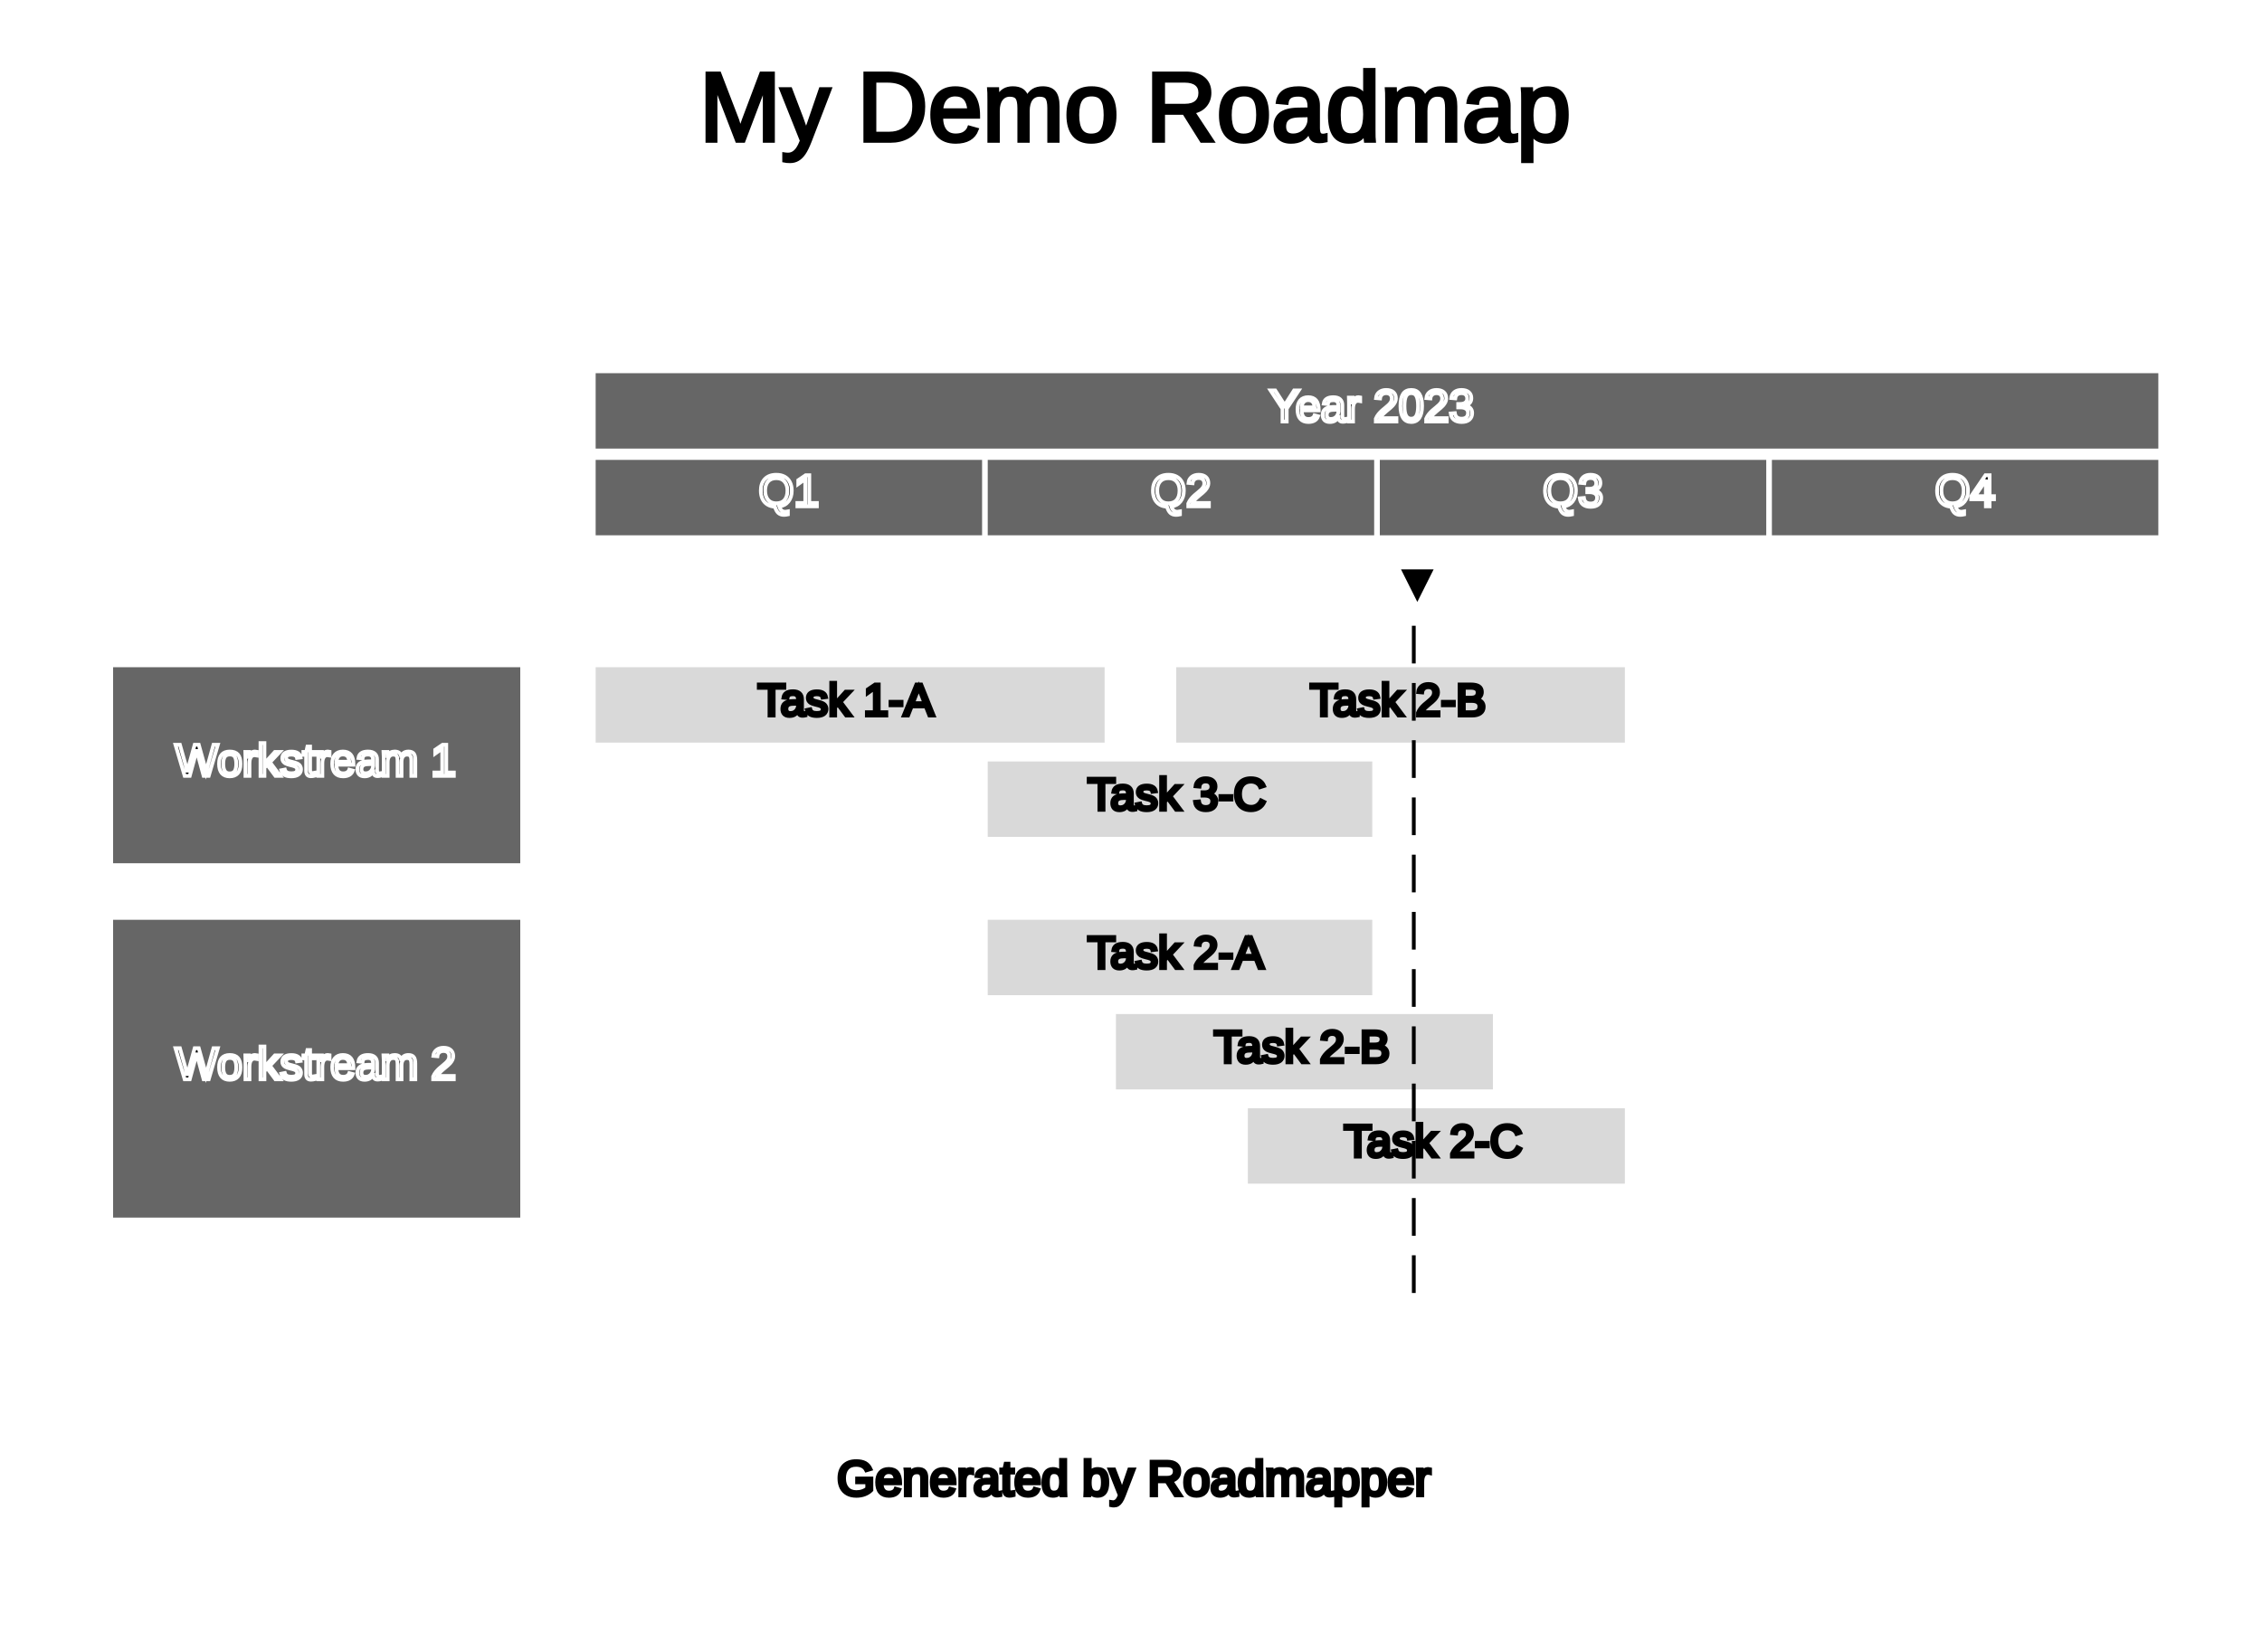
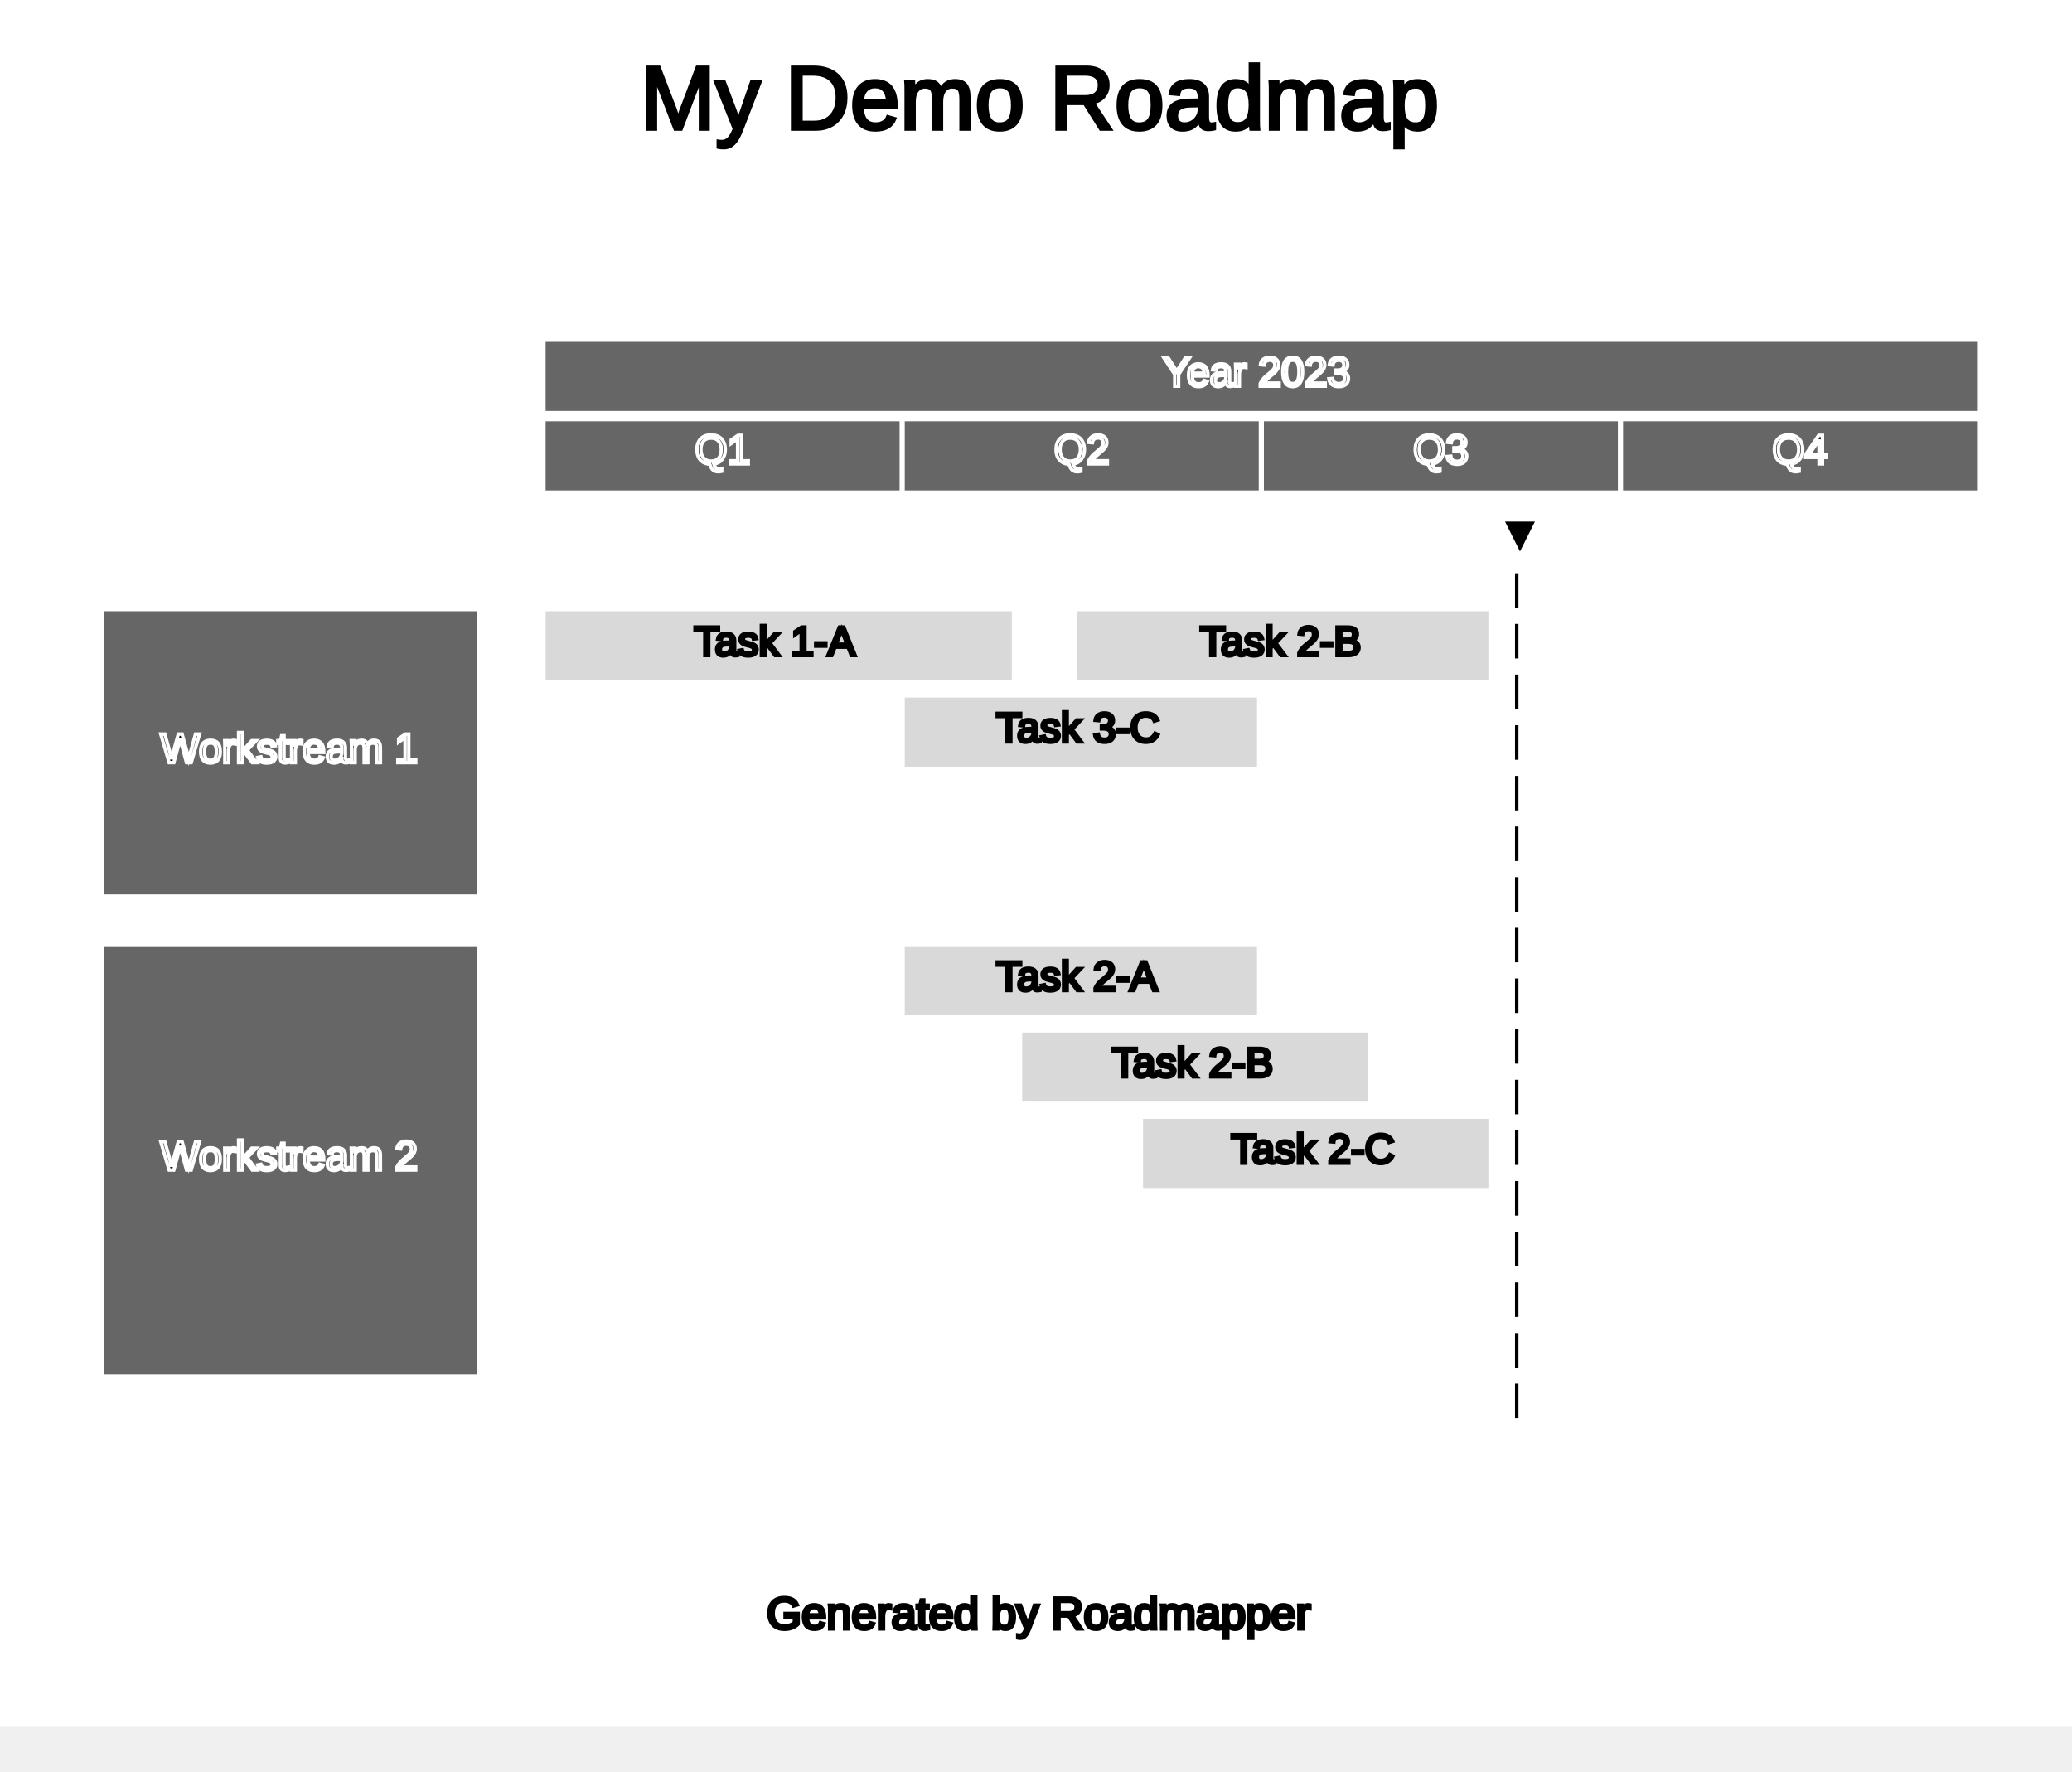
- <svg xmlns="http://www.w3.org/2000/svg" width="600" height="438" viewBox="0 0 600 438">
+ <svg xmlns="http://www.w3.org/2000/svg" width="600" height="513" viewBox="0 0 600 513">
  <defs>
</defs>
  <rect x="0" y="0" width="600" height="500" fill="#FFFFFF" />
  <text x="185.5" y="30" font-size="26" text-anchor="start" dominant-baseline="middle" font-family="Arial" stroke="#000000">My Demo Roadmap</text>
  <rect x="158.0" y="99" width="414.5" height="20" fill="#666666" />
  <text x="336.75" y="103.5" font-size="12" stroke="#FFFFFF" text-anchor="start" dominant-baseline="hanging" font-family="Arial">Year 2023</text>
  <rect x="158.0" y="122" width="102.5" height="20" fill="#666666" />
  <text x="201.25" y="126.0" font-size="12" stroke="#FFFFFF" text-anchor="start" dominant-baseline="hanging" font-family="Arial">Q1</text>
  <rect x="262.0" y="122" width="102.5" height="20" fill="#666666" />
  <text x="305.25" y="126.0" font-size="12" stroke="#FFFFFF" text-anchor="start" dominant-baseline="hanging" font-family="Arial">Q2</text>
  <rect x="366.0" y="122" width="102.5" height="20" fill="#666666" />
  <text x="409.25" y="126.0" font-size="12" stroke="#FFFFFF" text-anchor="start" dominant-baseline="hanging" font-family="Arial">Q3</text>
  <rect x="470.0" y="122" width="102.5" height="20" fill="#666666" />
  <text x="513.25" y="126.0" font-size="12" stroke="#FFFFFF" text-anchor="start" dominant-baseline="hanging" font-family="Arial">Q4</text>
-   <path d="M261.0,142 L261.0,333" width="1" fill="(230, 230, 230, 12750)" />
-   <path d="M365.0,142 L365.0,333" width="1" fill="(230, 230, 230, 12750)" />
-   <path d="M469.0,142 L469.0,333" width="1" fill="(230, 230, 230, 12750)" />
-   <rect x="30" y="177" width="108.0" height="52" fill="#666666" />
-   <text x="46.5" y="197.5" font-size="12" stroke="#FFFFFF" text-anchor="start" dominant-baseline="hanging" font-family="Arial">Workstream 1</text>
+   <path d="M261.0,142 L261.0,408" width="1" fill="(230, 230, 230, 12750)" />
+   <path d="M365.0,142 L365.0,408" width="1" fill="(230, 230, 230, 12750)" />
+   <path d="M469.0,142 L469.0,408" width="1" fill="(230, 230, 230, 12750)" />
+   <rect x="30" y="177" width="108.0" height="82" fill="#666666" />
+   <text x="46.5" y="212.5" font-size="12" stroke="#FFFFFF" text-anchor="start" dominant-baseline="hanging" font-family="Arial">Workstream 1</text>
  <rect x="158" y="177" width="135" height="20" fill="#D9D9D9" />
  <text x="201.0" y="181.5" font-size="12" stroke="#000000" text-anchor="start" dominant-baseline="hanging" font-family="Arial">Task 1-A</text>
  <rect x="312" y="177" width="119" height="20" fill="#D9D9D9" />
  <text x="347.5" y="181.5" font-size="12" stroke="#000000" text-anchor="start" dominant-baseline="hanging" font-family="Arial">Task 2-B</text>
  <rect x="262" y="202" width="102" height="20" fill="#D9D9D9" />
  <text x="288.5" y="206.5" font-size="12" stroke="#000000" text-anchor="start" dominant-baseline="hanging" font-family="Arial">Task 3-C</text>
-   <rect x="30" y="244" width="108.0" height="79" fill="#666666" />
-   <text x="46.5" y="278.0" font-size="12" stroke="#FFFFFF" text-anchor="start" dominant-baseline="hanging" font-family="Arial">Workstream 2</text>
-   <rect x="262" y="244" width="102" height="20" fill="#D9D9D9" />
-   <text x="288.5" y="248.5" font-size="12" stroke="#000000" text-anchor="start" dominant-baseline="hanging" font-family="Arial">Task 2-A</text>
-   <rect x="296" y="269" width="100" height="20" fill="#D9D9D9" />
-   <text x="322.0" y="273.5" font-size="12" stroke="#000000" text-anchor="start" dominant-baseline="hanging" font-family="Arial">Task 2-B</text>
-   <rect x="331" y="294" width="100" height="20" fill="#D9D9D9" />
-   <text x="356.5" y="298.5" font-size="12" stroke="#000000" text-anchor="start" dominant-baseline="hanging" font-family="Arial">Task 2-C</text>
-   <text x="370.011" y="155" font-size="12" text-anchor="start" dominant-baseline="middle" font-family="Arial" stroke="#000000">▼</text>
-   <path d="M375.011,166.0 L375.011,176.0" stroke="#000000" />
-   <path d="M375.011,181.182 L375.011,191.182" stroke="#000000" />
-   <path d="M375.011,196.364 L375.011,206.364" stroke="#000000" />
-   <path d="M375.011,211.545 L375.011,221.545" stroke="#000000" />
-   <path d="M375.011,226.727 L375.011,236.727" stroke="#000000" />
-   <path d="M375.011,241.909 L375.011,251.909" stroke="#000000" />
-   <path d="M375.011,257.091 L375.011,267.091" stroke="#000000" />
-   <path d="M375.011,272.273 L375.011,282.273" stroke="#000000" />
-   <path d="M375.011,287.455 L375.011,297.455" stroke="#000000" />
-   <path d="M375.011,302.636 L375.011,312.636" stroke="#000000" />
-   <path d="M375.011,317.818 L375.011,327.818" stroke="#000000" />
-   <path d="M375.011,333.0 L375.011,343.0" stroke="#000000" />
-   <text x="222.0" y="393" font-size="13" text-anchor="start" dominant-baseline="middle" font-family="Arial" stroke="#000000">Generated by Roadmapper</text>
+   <rect x="30" y="274" width="108.0" height="124" fill="#666666" />
+   <text x="46.5" y="330.5" font-size="12" stroke="#FFFFFF" text-anchor="start" dominant-baseline="hanging" font-family="Arial">Workstream 2</text>
+   <rect x="262" y="274" width="102" height="20" fill="#D9D9D9" />
+   <text x="288.5" y="278.5" font-size="12" stroke="#000000" text-anchor="start" dominant-baseline="hanging" font-family="Arial">Task 2-A</text>
+   <rect x="296" y="299" width="100" height="20" fill="#D9D9D9" />
+   <text x="322.0" y="303.5" font-size="12" stroke="#000000" text-anchor="start" dominant-baseline="hanging" font-family="Arial">Task 2-B</text>
+   <rect x="331" y="324" width="100" height="20" fill="#D9D9D9" />
+   <text x="356.5" y="328.5" font-size="12" stroke="#000000" text-anchor="start" dominant-baseline="hanging" font-family="Arial">Task 2-C</text>
+   <text x="434.214" y="155" font-size="12" text-anchor="start" dominant-baseline="middle" font-family="Arial" stroke="#000000">▼</text>
+   <path d="M439.214,166.0 L439.214,176.0" stroke="#000000" />
+   <path d="M439.214,180.667 L439.214,190.667" stroke="#000000" />
+   <path d="M439.214,195.333 L439.214,205.333" stroke="#000000" />
+   <path d="M439.214,210.0 L439.214,220.0" stroke="#000000" />
+   <path d="M439.214,224.667 L439.214,234.667" stroke="#000000" />
+   <path d="M439.214,239.333 L439.214,249.333" stroke="#000000" />
+   <path d="M439.214,254.0 L439.214,264.0" stroke="#000000" />
+   <path d="M439.214,268.667 L439.214,278.667" stroke="#000000" />
+   <path d="M439.214,283.333 L439.214,293.333" stroke="#000000" />
+   <path d="M439.214,298.0 L439.214,308.0" stroke="#000000" />
+   <path d="M439.214,312.667 L439.214,322.667" stroke="#000000" />
+   <path d="M439.214,327.333 L439.214,337.333" stroke="#000000" />
+   <path d="M439.214,342.0 L439.214,352.0" stroke="#000000" />
+   <path d="M439.214,356.667 L439.214,366.667" stroke="#000000" />
+   <path d="M439.214,371.333 L439.214,381.333" stroke="#000000" />
+   <path d="M439.214,386.0 L439.214,396.0" stroke="#000000" />
+   <path d="M439.214,400.667 L439.214,410.667" stroke="#000000" />
+   <text x="222.0" y="468" font-size="13" text-anchor="start" dominant-baseline="middle" font-family="Arial" stroke="#000000">Generated by Roadmapper</text>
</svg>
